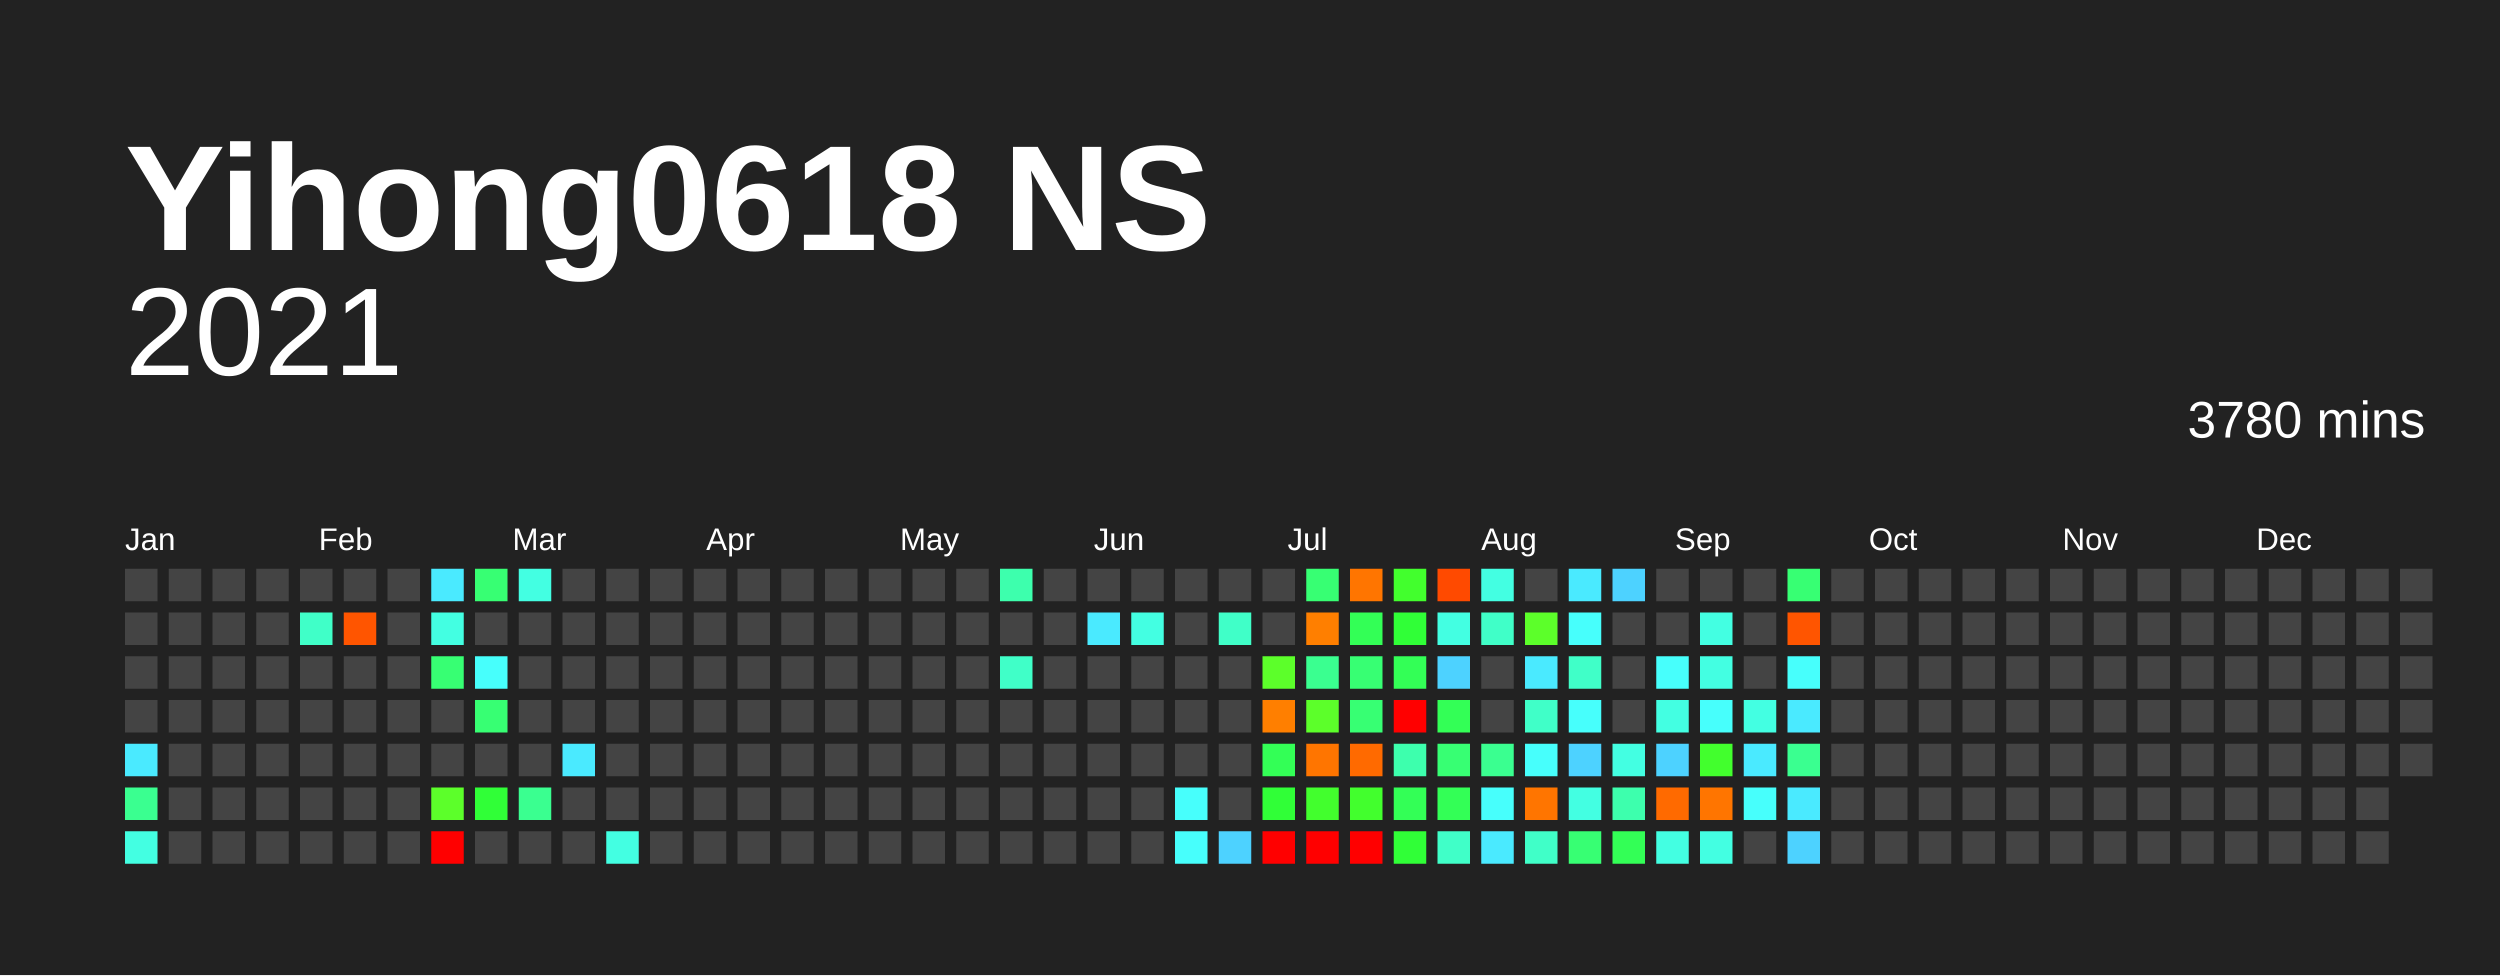
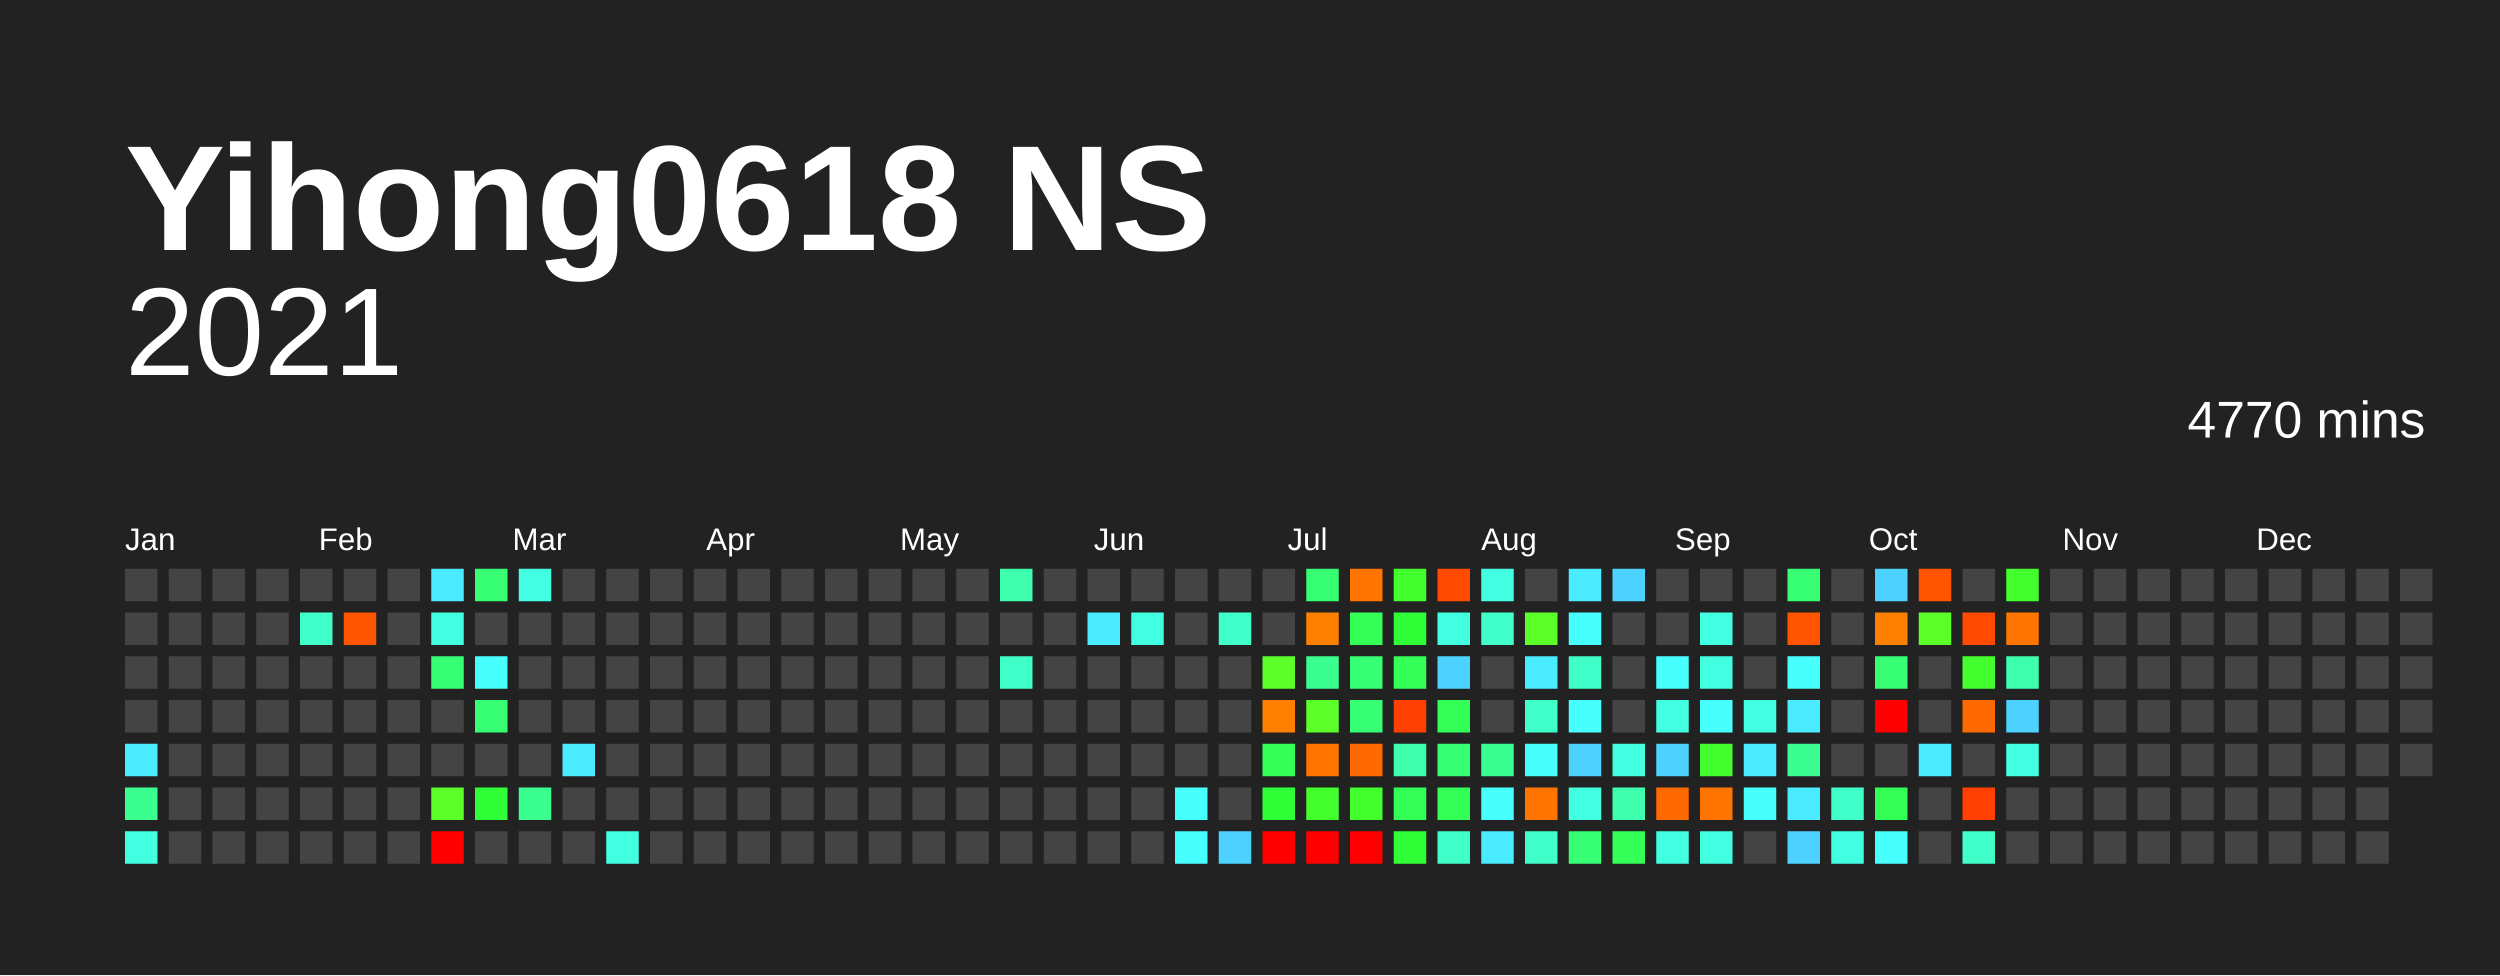
<svg xmlns="http://www.w3.org/2000/svg" baseProfile="full" height="78mm" version="1.1" viewBox="0,0,200,78" width="200mm">
  <defs />
  <rect fill="#222222" height="78" width="200" x="0" y="0" />
  <text fill="#FFFFFF" style="font-size:12px; font-family:Arial; font-weight:bold;" x="10" y="20">Yihong0618 NS</text>
  <text alignment-baseline="hanging" fill="#FFFFFF" style="font-size:10.0px; font-family:Arial;" x="10" y="30">2021</text>
-   <text alignment-baseline="hanging" fill="#FFFFFF" style="font-size:4.125px; font-family:Arial;" x="175" y="35">3780 mins</text>
+   <text alignment-baseline="hanging" fill="#FFFFFF" style="font-size:4.125px; font-family:Arial;" x="175" y="35">4770 mins</text>
  <text fill="#FFFFFF" style="font-size:2.5px; font-family:Arial" x="10.0" y="44">Jan</text>
  <text fill="#FFFFFF" style="font-size:2.5px; font-family:Arial" x="25.5" y="44">Feb</text>
  <text fill="#FFFFFF" style="font-size:2.5px; font-family:Arial" x="41.0" y="44">Mar</text>
  <text fill="#FFFFFF" style="font-size:2.5px; font-family:Arial" x="56.5" y="44">Apr</text>
  <text fill="#FFFFFF" style="font-size:2.5px; font-family:Arial" x="72.0" y="44">May</text>
  <text fill="#FFFFFF" style="font-size:2.5px; font-family:Arial" x="87.5" y="44">Jun</text>
  <text fill="#FFFFFF" style="font-size:2.5px; font-family:Arial" x="103.0" y="44">Jul</text>
  <text fill="#FFFFFF" style="font-size:2.5px; font-family:Arial" x="118.5" y="44">Aug</text>
  <text fill="#FFFFFF" style="font-size:2.5px; font-family:Arial" x="134.0" y="44">Sep</text>
  <text fill="#FFFFFF" style="font-size:2.5px; font-family:Arial" x="149.5" y="44">Oct</text>
  <text fill="#FFFFFF" style="font-size:2.5px; font-family:Arial" x="165.0" y="44">Nov</text>
  <text fill="#FFFFFF" style="font-size:2.5px; font-family:Arial" x="180.5" y="44">Dec</text>
  <rect fill="#444444" height="2.6" width="2.6" x="10.0" y="45.5" />
  <rect fill="#444444" height="2.6" width="2.6" x="10.0" y="49.0" />
  <rect fill="#444444" height="2.6" width="2.6" x="10.0" y="52.5" />
  <rect fill="#444444" height="2.6" width="2.6" x="10.0" y="56.0" />
  <rect fill="#4aeaff" height="2.6" width="2.6" x="10.0" y="59.5" />
  <rect fill="#3aff90" height="2.6" width="2.6" x="10.0" y="63.0" />
  <rect fill="#43ffe2" height="2.6" width="2.6" x="10.0" y="66.5" />
  <rect fill="#444444" height="2.6" width="2.6" x="13.5" y="45.5" />
  <rect fill="#444444" height="2.6" width="2.6" x="13.5" y="49.0" />
  <rect fill="#444444" height="2.6" width="2.6" x="13.5" y="52.5" />
  <rect fill="#444444" height="2.6" width="2.6" x="13.5" y="56.0" />
  <rect fill="#444444" height="2.6" width="2.6" x="13.5" y="59.5" />
  <rect fill="#444444" height="2.6" width="2.6" x="13.5" y="63.0" />
  <rect fill="#444444" height="2.6" width="2.6" x="13.5" y="66.5" />
  <rect fill="#444444" height="2.6" width="2.6" x="17.0" y="45.5" />
  <rect fill="#444444" height="2.6" width="2.6" x="17.0" y="49.0" />
  <rect fill="#444444" height="2.6" width="2.6" x="17.0" y="52.5" />
  <rect fill="#444444" height="2.6" width="2.6" x="17.0" y="56.0" />
  <rect fill="#444444" height="2.6" width="2.6" x="17.0" y="59.5" />
  <rect fill="#444444" height="2.6" width="2.6" x="17.0" y="63.0" />
  <rect fill="#444444" height="2.6" width="2.6" x="17.0" y="66.5" />
  <rect fill="#444444" height="2.6" width="2.6" x="20.5" y="45.5" />
  <rect fill="#444444" height="2.6" width="2.6" x="20.5" y="49.0" />
  <rect fill="#444444" height="2.6" width="2.6" x="20.5" y="52.5" />
  <rect fill="#444444" height="2.6" width="2.6" x="20.5" y="56.0" />
  <rect fill="#444444" height="2.6" width="2.6" x="20.5" y="59.5" />
  <rect fill="#444444" height="2.6" width="2.6" x="20.5" y="63.0" />
  <rect fill="#444444" height="2.6" width="2.6" x="20.5" y="66.5" />
  <rect fill="#444444" height="2.6" width="2.6" x="24.0" y="45.5" />
  <rect fill="#40ffc8" height="2.6" width="2.6" x="24.0" y="49.0" />
  <rect fill="#444444" height="2.6" width="2.6" x="24.0" y="52.5" />
  <rect fill="#444444" height="2.6" width="2.6" x="24.0" y="56.0" />
  <rect fill="#444444" height="2.6" width="2.6" x="24.0" y="59.5" />
  <rect fill="#444444" height="2.6" width="2.6" x="24.0" y="63.0" />
  <rect fill="#444444" height="2.6" width="2.6" x="24.0" y="66.5" />
  <rect fill="#444444" height="2.6" width="2.6" x="27.5" y="45.5" />
  <rect fill="#ff5500" height="2.6" width="2.6" x="27.5" y="49.0" />
  <rect fill="#444444" height="2.6" width="2.6" x="27.5" y="52.5" />
  <rect fill="#444444" height="2.6" width="2.6" x="27.5" y="56.0" />
  <rect fill="#444444" height="2.6" width="2.6" x="27.5" y="59.5" />
  <rect fill="#444444" height="2.6" width="2.6" x="27.5" y="63.0" />
  <rect fill="#444444" height="2.6" width="2.6" x="27.5" y="66.5" />
  <rect fill="#444444" height="2.6" width="2.6" x="31.0" y="45.5" />
  <rect fill="#444444" height="2.6" width="2.6" x="31.0" y="49.0" />
  <rect fill="#444444" height="2.6" width="2.6" x="31.0" y="52.5" />
  <rect fill="#444444" height="2.6" width="2.6" x="31.0" y="56.0" />
  <rect fill="#444444" height="2.6" width="2.6" x="31.0" y="59.5" />
  <rect fill="#444444" height="2.6" width="2.6" x="31.0" y="63.0" />
  <rect fill="#444444" height="2.6" width="2.6" x="31.0" y="66.5" />
  <rect fill="#4aeaff" height="2.6" width="2.6" x="34.5" y="45.5" />
  <rect fill="#43ffe2" height="2.6" width="2.6" x="34.5" y="49.0" />
  <rect fill="#37ff73" height="2.6" width="2.6" x="34.5" y="52.5" />
  <rect fill="#444444" height="2.6" width="2.6" x="34.5" y="56.0" />
  <rect fill="#444444" height="2.6" width="2.6" x="34.5" y="59.5" />
  <rect fill="#5cff2a" height="2.6" width="2.6" x="34.5" y="63.0" />
  <rect fill="red" height="2.6" width="2.6" x="34.5" y="66.5" />
  <rect fill="#37ff73" height="2.6" width="2.6" x="38.0" y="45.5" />
  <rect fill="#444444" height="2.6" width="2.6" x="38.0" y="49.0" />
  <rect fill="#47fffc" height="2.6" width="2.6" x="38.0" y="52.5" />
  <rect fill="#37ff73" height="2.6" width="2.6" x="38.0" y="56.0" />
  <rect fill="#444444" height="2.6" width="2.6" x="38.0" y="59.5" />
  <rect fill="#30ff37" height="2.6" width="2.6" x="38.0" y="63.0" />
  <rect fill="#444444" height="2.6" width="2.6" x="38.0" y="66.5" />
  <rect fill="#43ffe2" height="2.6" width="2.6" x="41.5" y="45.5" />
  <rect fill="#444444" height="2.6" width="2.6" x="41.5" y="49.0" />
  <rect fill="#444444" height="2.6" width="2.6" x="41.5" y="52.5" />
  <rect fill="#444444" height="2.6" width="2.6" x="41.5" y="56.0" />
  <rect fill="#444444" height="2.6" width="2.6" x="41.5" y="59.5" />
  <rect fill="#3aff90" height="2.6" width="2.6" x="41.5" y="63.0" />
  <rect fill="#444444" height="2.6" width="2.6" x="41.5" y="66.5" />
  <rect fill="#444444" height="2.6" width="2.6" x="45.0" y="45.5" />
  <rect fill="#444444" height="2.6" width="2.6" x="45.0" y="49.0" />
  <rect fill="#444444" height="2.6" width="2.6" x="45.0" y="52.5" />
  <rect fill="#444444" height="2.6" width="2.6" x="45.0" y="56.0" />
  <rect fill="#4aeaff" height="2.6" width="2.6" x="45.0" y="59.5" />
  <rect fill="#444444" height="2.6" width="2.6" x="45.0" y="63.0" />
  <rect fill="#444444" height="2.6" width="2.6" x="45.0" y="66.5" />
  <rect fill="#444444" height="2.6" width="2.6" x="48.5" y="45.5" />
  <rect fill="#444444" height="2.6" width="2.6" x="48.5" y="49.0" />
  <rect fill="#444444" height="2.6" width="2.6" x="48.5" y="52.5" />
  <rect fill="#444444" height="2.6" width="2.6" x="48.5" y="56.0" />
  <rect fill="#444444" height="2.6" width="2.6" x="48.5" y="59.5" />
  <rect fill="#444444" height="2.6" width="2.6" x="48.5" y="63.0" />
  <rect fill="#43ffe2" height="2.6" width="2.6" x="48.5" y="66.5" />
  <rect fill="#444444" height="2.6" width="2.6" x="52.0" y="45.5" />
  <rect fill="#444444" height="2.6" width="2.6" x="52.0" y="49.0" />
  <rect fill="#444444" height="2.6" width="2.6" x="52.0" y="52.5" />
  <rect fill="#444444" height="2.6" width="2.6" x="52.0" y="56.0" />
  <rect fill="#444444" height="2.6" width="2.6" x="52.0" y="59.5" />
  <rect fill="#444444" height="2.6" width="2.6" x="52.0" y="63.0" />
  <rect fill="#444444" height="2.6" width="2.6" x="52.0" y="66.5" />
  <rect fill="#444444" height="2.6" width="2.6" x="55.5" y="45.5" />
  <rect fill="#444444" height="2.6" width="2.6" x="55.5" y="49.0" />
  <rect fill="#444444" height="2.6" width="2.6" x="55.5" y="52.5" />
  <rect fill="#444444" height="2.6" width="2.6" x="55.5" y="56.0" />
  <rect fill="#444444" height="2.6" width="2.6" x="55.5" y="59.5" />
  <rect fill="#444444" height="2.6" width="2.6" x="55.5" y="63.0" />
  <rect fill="#444444" height="2.6" width="2.6" x="55.5" y="66.5" />
  <rect fill="#444444" height="2.6" width="2.6" x="59.0" y="45.5" />
  <rect fill="#444444" height="2.6" width="2.6" x="59.0" y="49.0" />
  <rect fill="#444444" height="2.6" width="2.6" x="59.0" y="52.5" />
  <rect fill="#444444" height="2.6" width="2.6" x="59.0" y="56.0" />
  <rect fill="#444444" height="2.6" width="2.6" x="59.0" y="59.5" />
  <rect fill="#444444" height="2.6" width="2.6" x="59.0" y="63.0" />
  <rect fill="#444444" height="2.6" width="2.6" x="59.0" y="66.5" />
  <rect fill="#444444" height="2.6" width="2.6" x="62.5" y="45.5" />
  <rect fill="#444444" height="2.6" width="2.6" x="62.5" y="49.0" />
  <rect fill="#444444" height="2.6" width="2.6" x="62.5" y="52.5" />
  <rect fill="#444444" height="2.6" width="2.6" x="62.5" y="56.0" />
  <rect fill="#444444" height="2.6" width="2.6" x="62.5" y="59.5" />
  <rect fill="#444444" height="2.6" width="2.6" x="62.5" y="63.0" />
  <rect fill="#444444" height="2.6" width="2.6" x="62.5" y="66.5" />
  <rect fill="#444444" height="2.6" width="2.6" x="66.0" y="45.5" />
  <rect fill="#444444" height="2.6" width="2.6" x="66.0" y="49.0" />
  <rect fill="#444444" height="2.6" width="2.6" x="66.0" y="52.5" />
  <rect fill="#444444" height="2.6" width="2.6" x="66.0" y="56.0" />
  <rect fill="#444444" height="2.6" width="2.6" x="66.0" y="59.5" />
  <rect fill="#444444" height="2.6" width="2.6" x="66.0" y="63.0" />
  <rect fill="#444444" height="2.6" width="2.6" x="66.0" y="66.5" />
  <rect fill="#444444" height="2.6" width="2.6" x="69.5" y="45.5" />
  <rect fill="#444444" height="2.6" width="2.6" x="69.5" y="49.0" />
  <rect fill="#444444" height="2.6" width="2.6" x="69.5" y="52.5" />
  <rect fill="#444444" height="2.6" width="2.6" x="69.5" y="56.0" />
  <rect fill="#444444" height="2.6" width="2.6" x="69.5" y="59.5" />
  <rect fill="#444444" height="2.6" width="2.6" x="69.5" y="63.0" />
  <rect fill="#444444" height="2.6" width="2.6" x="69.5" y="66.5" />
  <rect fill="#444444" height="2.6" width="2.6" x="73.0" y="45.5" />
  <rect fill="#444444" height="2.6" width="2.6" x="73.0" y="49.0" />
  <rect fill="#444444" height="2.6" width="2.6" x="73.0" y="52.5" />
  <rect fill="#444444" height="2.6" width="2.6" x="73.0" y="56.0" />
  <rect fill="#444444" height="2.6" width="2.6" x="73.0" y="59.5" />
  <rect fill="#444444" height="2.6" width="2.6" x="73.0" y="63.0" />
  <rect fill="#444444" height="2.6" width="2.6" x="73.0" y="66.5" />
  <rect fill="#444444" height="2.6" width="2.6" x="76.5" y="45.5" />
  <rect fill="#444444" height="2.6" width="2.6" x="76.5" y="49.0" />
  <rect fill="#444444" height="2.6" width="2.6" x="76.5" y="52.5" />
  <rect fill="#444444" height="2.6" width="2.6" x="76.5" y="56.0" />
  <rect fill="#444444" height="2.6" width="2.6" x="76.5" y="59.5" />
  <rect fill="#444444" height="2.6" width="2.6" x="76.5" y="63.0" />
  <rect fill="#444444" height="2.6" width="2.6" x="76.5" y="66.5" />
  <rect fill="#3dffad" height="2.6" width="2.6" x="80.0" y="45.5" />
  <rect fill="#444444" height="2.6" width="2.6" x="80.0" y="49.0" />
  <rect fill="#40ffc8" height="2.6" width="2.6" x="80.0" y="52.5" />
  <rect fill="#444444" height="2.6" width="2.6" x="80.0" y="56.0" />
  <rect fill="#444444" height="2.6" width="2.6" x="80.0" y="59.5" />
  <rect fill="#444444" height="2.6" width="2.6" x="80.0" y="63.0" />
  <rect fill="#444444" height="2.6" width="2.6" x="80.0" y="66.5" />
  <rect fill="#444444" height="2.6" width="2.6" x="83.5" y="45.5" />
  <rect fill="#444444" height="2.6" width="2.6" x="83.5" y="49.0" />
  <rect fill="#444444" height="2.6" width="2.6" x="83.5" y="52.5" />
  <rect fill="#444444" height="2.6" width="2.6" x="83.5" y="56.0" />
  <rect fill="#444444" height="2.6" width="2.6" x="83.5" y="59.5" />
  <rect fill="#444444" height="2.6" width="2.6" x="83.5" y="63.0" />
  <rect fill="#444444" height="2.6" width="2.6" x="83.5" y="66.5" />
  <rect fill="#444444" height="2.6" width="2.6" x="87.0" y="45.5" />
  <rect fill="#4aeaff" height="2.6" width="2.6" x="87.0" y="49.0" />
  <rect fill="#444444" height="2.6" width="2.6" x="87.0" y="52.5" />
  <rect fill="#444444" height="2.6" width="2.6" x="87.0" y="56.0" />
  <rect fill="#444444" height="2.6" width="2.6" x="87.0" y="59.5" />
  <rect fill="#444444" height="2.6" width="2.6" x="87.0" y="63.0" />
  <rect fill="#444444" height="2.6" width="2.6" x="87.0" y="66.5" />
  <rect fill="#444444" height="2.6" width="2.6" x="90.5" y="45.5" />
  <rect fill="#43ffe2" height="2.6" width="2.6" x="90.5" y="49.0" />
  <rect fill="#444444" height="2.6" width="2.6" x="90.5" y="52.5" />
  <rect fill="#444444" height="2.6" width="2.6" x="90.5" y="56.0" />
  <rect fill="#444444" height="2.6" width="2.6" x="90.5" y="59.5" />
  <rect fill="#444444" height="2.6" width="2.6" x="90.5" y="63.0" />
  <rect fill="#444444" height="2.6" width="2.6" x="90.5" y="66.5" />
  <rect fill="#444444" height="2.6" width="2.6" x="94.0" y="45.5" />
  <rect fill="#444444" height="2.6" width="2.6" x="94.0" y="49.0" />
  <rect fill="#444444" height="2.6" width="2.6" x="94.0" y="52.5" />
  <rect fill="#444444" height="2.6" width="2.6" x="94.0" y="56.0" />
  <rect fill="#444444" height="2.6" width="2.6" x="94.0" y="59.5" />
  <rect fill="#47fffc" height="2.6" width="2.6" x="94.0" y="63.0" />
  <rect fill="#47fffc" height="2.6" width="2.6" x="94.0" y="66.5" />
  <rect fill="#444444" height="2.6" width="2.6" x="97.5" y="45.5" />
  <rect fill="#40ffc8" height="2.6" width="2.6" x="97.5" y="49.0" />
  <rect fill="#444444" height="2.6" width="2.6" x="97.5" y="52.5" />
  <rect fill="#444444" height="2.6" width="2.6" x="97.5" y="56.0" />
  <rect fill="#444444" height="2.6" width="2.6" x="97.5" y="59.5" />
  <rect fill="#444444" height="2.6" width="2.6" x="97.5" y="63.0" />
  <rect fill="#4dd2ff" height="2.6" width="2.6" x="97.5" y="66.5" />
  <rect fill="#444444" height="2.6" width="2.6" x="101.0" y="45.5" />
  <rect fill="#444444" height="2.6" width="2.6" x="101.0" y="49.0" />
  <rect fill="#5cff2a" height="2.6" width="2.6" x="101.0" y="52.5" />
  <rect fill="#ff7f00" height="2.6" width="2.6" x="101.0" y="56.0" />
  <rect fill="#33ff56" height="2.6" width="2.6" x="101.0" y="59.5" />
  <rect fill="#30ff37" height="2.6" width="2.6" x="101.0" y="63.0" />
  <rect fill="red" height="2.6" width="2.6" x="101.0" y="66.5" />
  <rect fill="#37ff73" height="2.6" width="2.6" x="104.5" y="45.5" />
  <rect fill="#ff7f00" height="2.6" width="2.6" x="104.5" y="49.0" />
  <rect fill="#3aff90" height="2.6" width="2.6" x="104.5" y="52.5" />
  <rect fill="#5cff2a" height="2.6" width="2.6" x="104.5" y="56.0" />
  <rect fill="#ff7500" height="2.6" width="2.6" x="104.5" y="59.5" />
  <rect fill="#42ff2d" height="2.6" width="2.6" x="104.5" y="63.0" />
  <rect fill="red" height="2.6" width="2.6" x="104.5" y="66.5" />
  <rect fill="#ff7500" height="2.6" width="2.6" x="108.0" y="45.5" />
  <rect fill="#33ff56" height="2.6" width="2.6" x="108.0" y="49.0" />
  <rect fill="#37ff73" height="2.6" width="2.6" x="108.0" y="52.5" />
  <rect fill="#37ff73" height="2.6" width="2.6" x="108.0" y="56.0" />
  <rect fill="#ff6a00" height="2.6" width="2.6" x="108.0" y="59.5" />
  <rect fill="#42ff2d" height="2.6" width="2.6" x="108.0" y="63.0" />
  <rect fill="red" height="2.6" width="2.6" x="108.0" y="66.5" />
  <rect fill="#42ff2d" height="2.6" width="2.6" x="111.5" y="45.5" />
  <rect fill="#30ff37" height="2.6" width="2.6" x="111.5" y="49.0" />
  <rect fill="#33ff56" height="2.6" width="2.6" x="111.5" y="52.5" />
-   <rect fill="red" height="2.6" width="2.6" x="111.5" y="56.0" />
+   <rect fill="#ff4000" height="2.6" width="2.6" x="111.5" y="56.0" />
  <rect fill="#3dffad" height="2.6" width="2.6" x="111.5" y="59.5" />
  <rect fill="#33ff56" height="2.6" width="2.6" x="111.5" y="63.0" />
  <rect fill="#30ff37" height="2.6" width="2.6" x="111.5" y="66.5" />
  <rect fill="#ff4a00" height="2.6" width="2.6" x="115.0" y="45.5" />
  <rect fill="#43ffe2" height="2.6" width="2.6" x="115.0" y="49.0" />
  <rect fill="#4dd2ff" height="2.6" width="2.6" x="115.0" y="52.5" />
  <rect fill="#33ff56" height="2.6" width="2.6" x="115.0" y="56.0" />
  <rect fill="#37ff73" height="2.6" width="2.6" x="115.0" y="59.5" />
  <rect fill="#33ff56" height="2.6" width="2.6" x="115.0" y="63.0" />
  <rect fill="#40ffc8" height="2.6" width="2.6" x="115.0" y="66.5" />
  <rect fill="#43ffe2" height="2.6" width="2.6" x="118.5" y="45.5" />
  <rect fill="#40ffc8" height="2.6" width="2.6" x="118.5" y="49.0" />
  <rect fill="#444444" height="2.6" width="2.6" x="118.5" y="52.5" />
  <rect fill="#444444" height="2.6" width="2.6" x="118.5" y="56.0" />
  <rect fill="#3aff90" height="2.6" width="2.6" x="118.5" y="59.5" />
  <rect fill="#47fffc" height="2.6" width="2.6" x="118.5" y="63.0" />
  <rect fill="#4aeaff" height="2.6" width="2.6" x="118.5" y="66.5" />
  <rect fill="#444444" height="2.6" width="2.6" x="122.0" y="45.5" />
  <rect fill="#5cff2a" height="2.6" width="2.6" x="122.0" y="49.0" />
  <rect fill="#4aeaff" height="2.6" width="2.6" x="122.0" y="52.5" />
  <rect fill="#40ffc8" height="2.6" width="2.6" x="122.0" y="56.0" />
  <rect fill="#47fffc" height="2.6" width="2.6" x="122.0" y="59.5" />
  <rect fill="#ff7500" height="2.6" width="2.6" x="122.0" y="63.0" />
  <rect fill="#40ffc8" height="2.6" width="2.6" x="122.0" y="66.5" />
  <rect fill="#4aeaff" height="2.6" width="2.6" x="125.5" y="45.5" />
  <rect fill="#47fffc" height="2.6" width="2.6" x="125.5" y="49.0" />
  <rect fill="#40ffc8" height="2.6" width="2.6" x="125.5" y="52.5" />
  <rect fill="#47fffc" height="2.6" width="2.6" x="125.5" y="56.0" />
  <rect fill="#4dd2ff" height="2.6" width="2.6" x="125.5" y="59.5" />
  <rect fill="#43ffe2" height="2.6" width="2.6" x="125.5" y="63.0" />
  <rect fill="#37ff73" height="2.6" width="2.6" x="125.5" y="66.5" />
  <rect fill="#4dd2ff" height="2.6" width="2.6" x="129.0" y="45.5" />
  <rect fill="#444444" height="2.6" width="2.6" x="129.0" y="49.0" />
  <rect fill="#444444" height="2.6" width="2.6" x="129.0" y="52.5" />
  <rect fill="#444444" height="2.6" width="2.6" x="129.0" y="56.0" />
  <rect fill="#43ffe2" height="2.6" width="2.6" x="129.0" y="59.5" />
  <rect fill="#3dffad" height="2.6" width="2.6" x="129.0" y="63.0" />
  <rect fill="#33ff56" height="2.6" width="2.6" x="129.0" y="66.5" />
  <rect fill="#444444" height="2.6" width="2.6" x="132.5" y="45.5" />
  <rect fill="#444444" height="2.6" width="2.6" x="132.5" y="49.0" />
  <rect fill="#47fffc" height="2.6" width="2.6" x="132.5" y="52.5" />
  <rect fill="#43ffe2" height="2.6" width="2.6" x="132.5" y="56.0" />
  <rect fill="#4dd2ff" height="2.6" width="2.6" x="132.5" y="59.5" />
  <rect fill="#ff6a00" height="2.6" width="2.6" x="132.5" y="63.0" />
  <rect fill="#43ffe2" height="2.6" width="2.6" x="132.5" y="66.5" />
  <rect fill="#444444" height="2.6" width="2.6" x="136.0" y="45.5" />
  <rect fill="#43ffe2" height="2.6" width="2.6" x="136.0" y="49.0" />
  <rect fill="#43ffe2" height="2.6" width="2.6" x="136.0" y="52.5" />
  <rect fill="#47fffc" height="2.6" width="2.6" x="136.0" y="56.0" />
  <rect fill="#42ff2d" height="2.6" width="2.6" x="136.0" y="59.5" />
  <rect fill="#ff7500" height="2.6" width="2.6" x="136.0" y="63.0" />
  <rect fill="#43ffe2" height="2.6" width="2.6" x="136.0" y="66.5" />
  <rect fill="#444444" height="2.6" width="2.6" x="139.5" y="45.5" />
  <rect fill="#444444" height="2.6" width="2.6" x="139.5" y="49.0" />
  <rect fill="#444444" height="2.6" width="2.6" x="139.5" y="52.5" />
  <rect fill="#43ffe2" height="2.6" width="2.6" x="139.5" y="56.0" />
  <rect fill="#4aeaff" height="2.6" width="2.6" x="139.5" y="59.5" />
  <rect fill="#47fffc" height="2.6" width="2.6" x="139.5" y="63.0" />
  <rect fill="#444444" height="2.6" width="2.6" x="139.5" y="66.5" />
  <rect fill="#37ff73" height="2.6" width="2.6" x="143.0" y="45.5" />
  <rect fill="#ff5500" height="2.6" width="2.6" x="143.0" y="49.0" />
  <rect fill="#47fffc" height="2.6" width="2.6" x="143.0" y="52.5" />
  <rect fill="#4aeaff" height="2.6" width="2.6" x="143.0" y="56.0" />
  <rect fill="#3aff90" height="2.6" width="2.6" x="143.0" y="59.5" />
  <rect fill="#4aeaff" height="2.6" width="2.6" x="143.0" y="63.0" />
  <rect fill="#4dd2ff" height="2.6" width="2.6" x="143.0" y="66.5" />
  <rect fill="#444444" height="2.6" width="2.6" x="146.5" y="45.5" />
  <rect fill="#444444" height="2.6" width="2.6" x="146.5" y="49.0" />
  <rect fill="#444444" height="2.6" width="2.6" x="146.5" y="52.5" />
  <rect fill="#444444" height="2.6" width="2.6" x="146.5" y="56.0" />
  <rect fill="#444444" height="2.6" width="2.6" x="146.5" y="59.5" />
-   <rect fill="#444444" height="2.6" width="2.6" x="146.5" y="63.0" />
-   <rect fill="#444444" height="2.6" width="2.6" x="146.5" y="66.5" />
-   <rect fill="#444444" height="2.6" width="2.6" x="150.0" y="45.5" />
-   <rect fill="#444444" height="2.6" width="2.6" x="150.0" y="49.0" />
-   <rect fill="#444444" height="2.6" width="2.6" x="150.0" y="52.5" />
-   <rect fill="#444444" height="2.6" width="2.6" x="150.0" y="56.0" />
+   <rect fill="#40ffc8" height="2.6" width="2.6" x="146.5" y="63.0" />
+   <rect fill="#43ffe2" height="2.6" width="2.6" x="146.5" y="66.5" />
+   <rect fill="#4dd2ff" height="2.6" width="2.6" x="150.0" y="45.5" />
+   <rect fill="#ff7f00" height="2.6" width="2.6" x="150.0" y="49.0" />
+   <rect fill="#37ff73" height="2.6" width="2.6" x="150.0" y="52.5" />
+   <rect fill="red" height="2.6" width="2.6" x="150.0" y="56.0" />
  <rect fill="#444444" height="2.6" width="2.6" x="150.0" y="59.5" />
-   <rect fill="#444444" height="2.6" width="2.6" x="150.0" y="63.0" />
-   <rect fill="#444444" height="2.6" width="2.6" x="150.0" y="66.5" />
-   <rect fill="#444444" height="2.6" width="2.6" x="153.5" y="45.5" />
-   <rect fill="#444444" height="2.6" width="2.6" x="153.5" y="49.0" />
+   <rect fill="#33ff56" height="2.6" width="2.6" x="150.0" y="63.0" />
+   <rect fill="#47fffc" height="2.6" width="2.6" x="150.0" y="66.5" />
+   <rect fill="#ff5500" height="2.6" width="2.6" x="153.5" y="45.5" />
+   <rect fill="#5cff2a" height="2.6" width="2.6" x="153.5" y="49.0" />
  <rect fill="#444444" height="2.6" width="2.6" x="153.5" y="52.5" />
  <rect fill="#444444" height="2.6" width="2.6" x="153.5" y="56.0" />
-   <rect fill="#444444" height="2.6" width="2.6" x="153.5" y="59.5" />
+   <rect fill="#4aeaff" height="2.6" width="2.6" x="153.5" y="59.5" />
  <rect fill="#444444" height="2.6" width="2.6" x="153.5" y="63.0" />
  <rect fill="#444444" height="2.6" width="2.6" x="153.5" y="66.5" />
  <rect fill="#444444" height="2.6" width="2.6" x="157.0" y="45.5" />
-   <rect fill="#444444" height="2.6" width="2.6" x="157.0" y="49.0" />
-   <rect fill="#444444" height="2.6" width="2.6" x="157.0" y="52.5" />
-   <rect fill="#444444" height="2.6" width="2.6" x="157.0" y="56.0" />
+   <rect fill="#ff4a00" height="2.6" width="2.6" x="157.0" y="49.0" />
+   <rect fill="#42ff2d" height="2.6" width="2.6" x="157.0" y="52.5" />
+   <rect fill="#ff6a00" height="2.6" width="2.6" x="157.0" y="56.0" />
  <rect fill="#444444" height="2.6" width="2.6" x="157.0" y="59.5" />
-   <rect fill="#444444" height="2.6" width="2.6" x="157.0" y="63.0" />
-   <rect fill="#444444" height="2.6" width="2.6" x="157.0" y="66.5" />
-   <rect fill="#444444" height="2.6" width="2.6" x="160.5" y="45.5" />
-   <rect fill="#444444" height="2.6" width="2.6" x="160.5" y="49.0" />
-   <rect fill="#444444" height="2.6" width="2.6" x="160.5" y="52.5" />
-   <rect fill="#444444" height="2.6" width="2.6" x="160.5" y="56.0" />
-   <rect fill="#444444" height="2.6" width="2.6" x="160.5" y="59.5" />
+   <rect fill="#ff4000" height="2.6" width="2.6" x="157.0" y="63.0" />
+   <rect fill="#40ffc8" height="2.6" width="2.6" x="157.0" y="66.5" />
+   <rect fill="#42ff2d" height="2.6" width="2.6" x="160.5" y="45.5" />
+   <rect fill="#ff7500" height="2.6" width="2.6" x="160.5" y="49.0" />
+   <rect fill="#3dffad" height="2.6" width="2.6" x="160.5" y="52.5" />
+   <rect fill="#4dd2ff" height="2.6" width="2.6" x="160.5" y="56.0" />
+   <rect fill="#43ffe2" height="2.6" width="2.6" x="160.5" y="59.5" />
  <rect fill="#444444" height="2.6" width="2.6" x="160.5" y="63.0" />
  <rect fill="#444444" height="2.6" width="2.6" x="160.5" y="66.5" />
  <rect fill="#444444" height="2.6" width="2.6" x="164.0" y="45.5" />
  <rect fill="#444444" height="2.6" width="2.6" x="164.0" y="49.0" />
  <rect fill="#444444" height="2.6" width="2.6" x="164.0" y="52.5" />
  <rect fill="#444444" height="2.6" width="2.6" x="164.0" y="56.0" />
  <rect fill="#444444" height="2.6" width="2.6" x="164.0" y="59.5" />
  <rect fill="#444444" height="2.6" width="2.6" x="164.0" y="63.0" />
  <rect fill="#444444" height="2.6" width="2.6" x="164.0" y="66.5" />
  <rect fill="#444444" height="2.6" width="2.6" x="167.5" y="45.5" />
  <rect fill="#444444" height="2.6" width="2.6" x="167.5" y="49.0" />
  <rect fill="#444444" height="2.6" width="2.6" x="167.5" y="52.5" />
  <rect fill="#444444" height="2.6" width="2.6" x="167.5" y="56.0" />
  <rect fill="#444444" height="2.6" width="2.6" x="167.5" y="59.5" />
  <rect fill="#444444" height="2.6" width="2.6" x="167.5" y="63.0" />
  <rect fill="#444444" height="2.6" width="2.6" x="167.5" y="66.5" />
  <rect fill="#444444" height="2.6" width="2.6" x="171.0" y="45.5" />
  <rect fill="#444444" height="2.6" width="2.6" x="171.0" y="49.0" />
  <rect fill="#444444" height="2.6" width="2.6" x="171.0" y="52.5" />
  <rect fill="#444444" height="2.6" width="2.6" x="171.0" y="56.0" />
  <rect fill="#444444" height="2.6" width="2.6" x="171.0" y="59.5" />
  <rect fill="#444444" height="2.6" width="2.6" x="171.0" y="63.0" />
  <rect fill="#444444" height="2.6" width="2.6" x="171.0" y="66.5" />
  <rect fill="#444444" height="2.6" width="2.6" x="174.5" y="45.5" />
  <rect fill="#444444" height="2.6" width="2.6" x="174.5" y="49.0" />
  <rect fill="#444444" height="2.6" width="2.6" x="174.5" y="52.5" />
  <rect fill="#444444" height="2.6" width="2.6" x="174.5" y="56.0" />
  <rect fill="#444444" height="2.6" width="2.6" x="174.5" y="59.5" />
  <rect fill="#444444" height="2.6" width="2.6" x="174.5" y="63.0" />
  <rect fill="#444444" height="2.6" width="2.6" x="174.5" y="66.5" />
  <rect fill="#444444" height="2.6" width="2.6" x="178.0" y="45.5" />
  <rect fill="#444444" height="2.6" width="2.6" x="178.0" y="49.0" />
  <rect fill="#444444" height="2.6" width="2.6" x="178.0" y="52.5" />
  <rect fill="#444444" height="2.6" width="2.6" x="178.0" y="56.0" />
  <rect fill="#444444" height="2.6" width="2.6" x="178.0" y="59.5" />
  <rect fill="#444444" height="2.6" width="2.6" x="178.0" y="63.0" />
  <rect fill="#444444" height="2.6" width="2.6" x="178.0" y="66.5" />
  <rect fill="#444444" height="2.6" width="2.6" x="181.5" y="45.5" />
  <rect fill="#444444" height="2.6" width="2.6" x="181.5" y="49.0" />
  <rect fill="#444444" height="2.6" width="2.6" x="181.5" y="52.5" />
  <rect fill="#444444" height="2.6" width="2.6" x="181.5" y="56.0" />
  <rect fill="#444444" height="2.6" width="2.6" x="181.5" y="59.5" />
  <rect fill="#444444" height="2.6" width="2.6" x="181.5" y="63.0" />
  <rect fill="#444444" height="2.6" width="2.6" x="181.5" y="66.5" />
  <rect fill="#444444" height="2.6" width="2.6" x="185.0" y="45.5" />
  <rect fill="#444444" height="2.6" width="2.6" x="185.0" y="49.0" />
  <rect fill="#444444" height="2.6" width="2.6" x="185.0" y="52.5" />
  <rect fill="#444444" height="2.6" width="2.6" x="185.0" y="56.0" />
  <rect fill="#444444" height="2.6" width="2.6" x="185.0" y="59.5" />
  <rect fill="#444444" height="2.6" width="2.6" x="185.0" y="63.0" />
  <rect fill="#444444" height="2.6" width="2.6" x="185.0" y="66.5" />
  <rect fill="#444444" height="2.6" width="2.6" x="188.5" y="45.5" />
  <rect fill="#444444" height="2.6" width="2.6" x="188.5" y="49.0" />
  <rect fill="#444444" height="2.6" width="2.6" x="188.5" y="52.5" />
  <rect fill="#444444" height="2.6" width="2.6" x="188.5" y="56.0" />
  <rect fill="#444444" height="2.6" width="2.6" x="188.5" y="59.5" />
  <rect fill="#444444" height="2.6" width="2.6" x="188.5" y="63.0" />
  <rect fill="#444444" height="2.6" width="2.6" x="188.5" y="66.5" />
  <rect fill="#444444" height="2.6" width="2.6" x="192.0" y="45.5" />
  <rect fill="#444444" height="2.6" width="2.6" x="192.0" y="49.0" />
  <rect fill="#444444" height="2.6" width="2.6" x="192.0" y="52.5" />
  <rect fill="#444444" height="2.6" width="2.6" x="192.0" y="56.0" />
  <rect fill="#444444" height="2.6" width="2.6" x="192.0" y="59.5" />
</svg>
